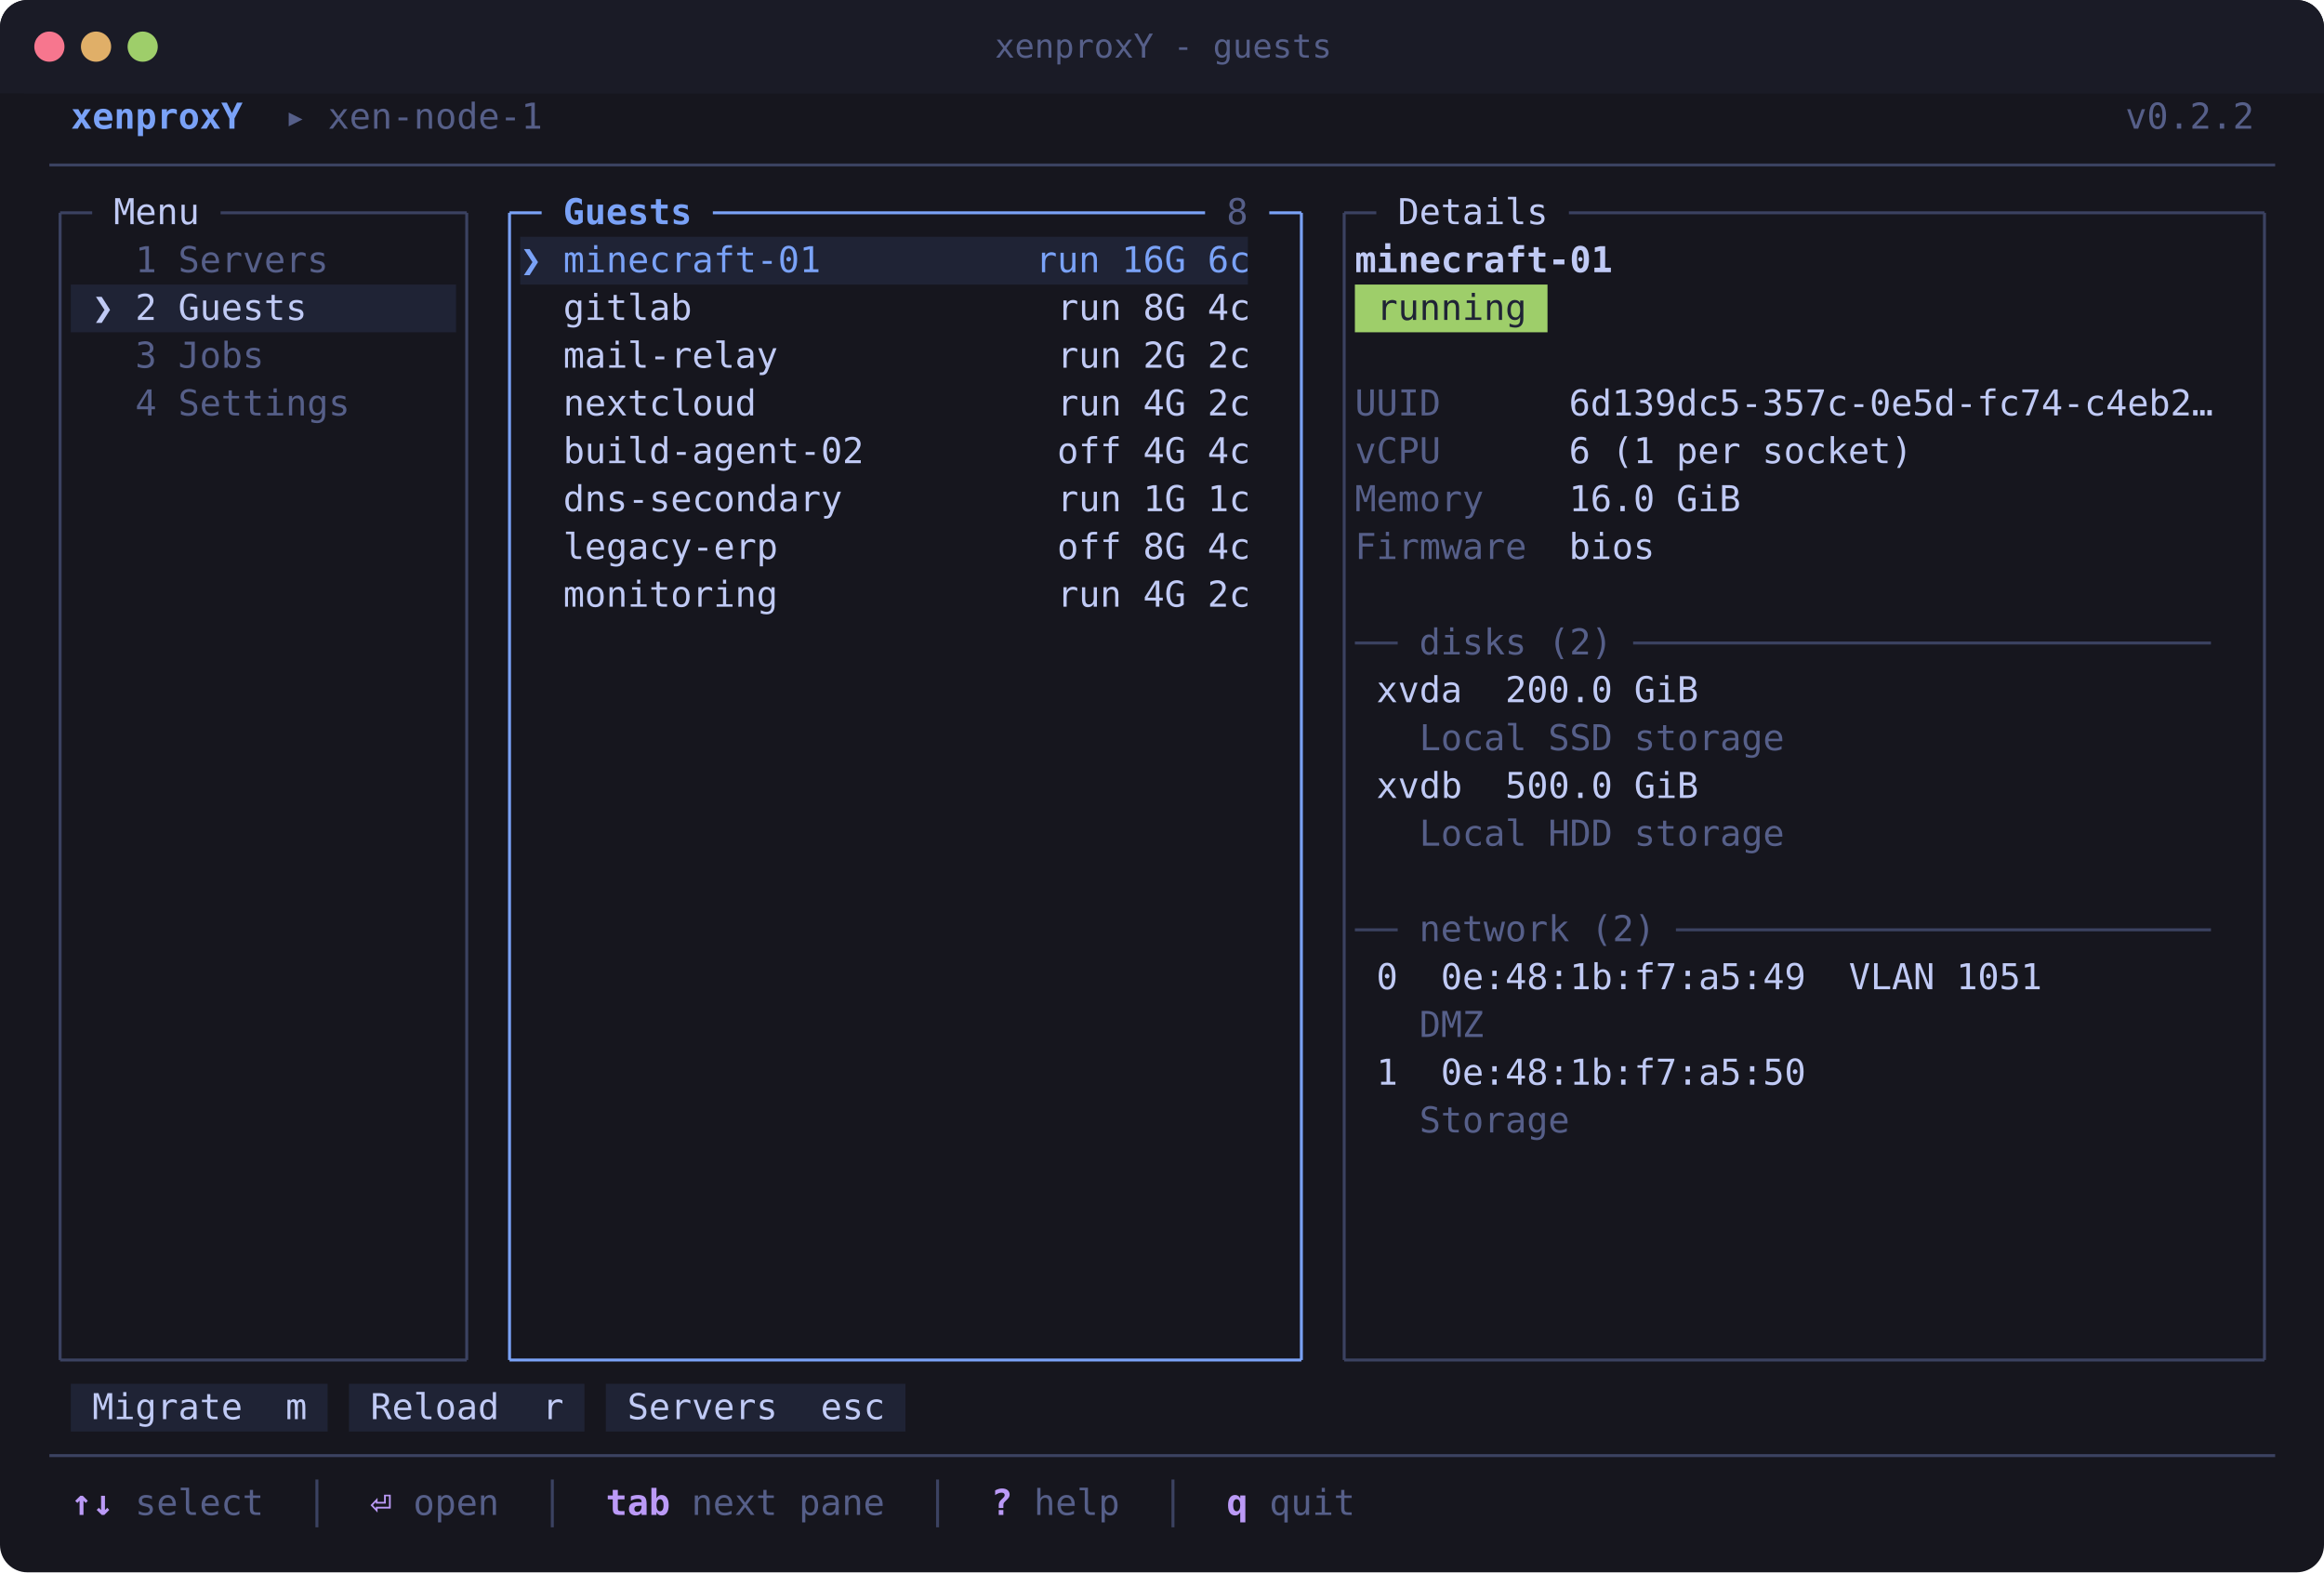
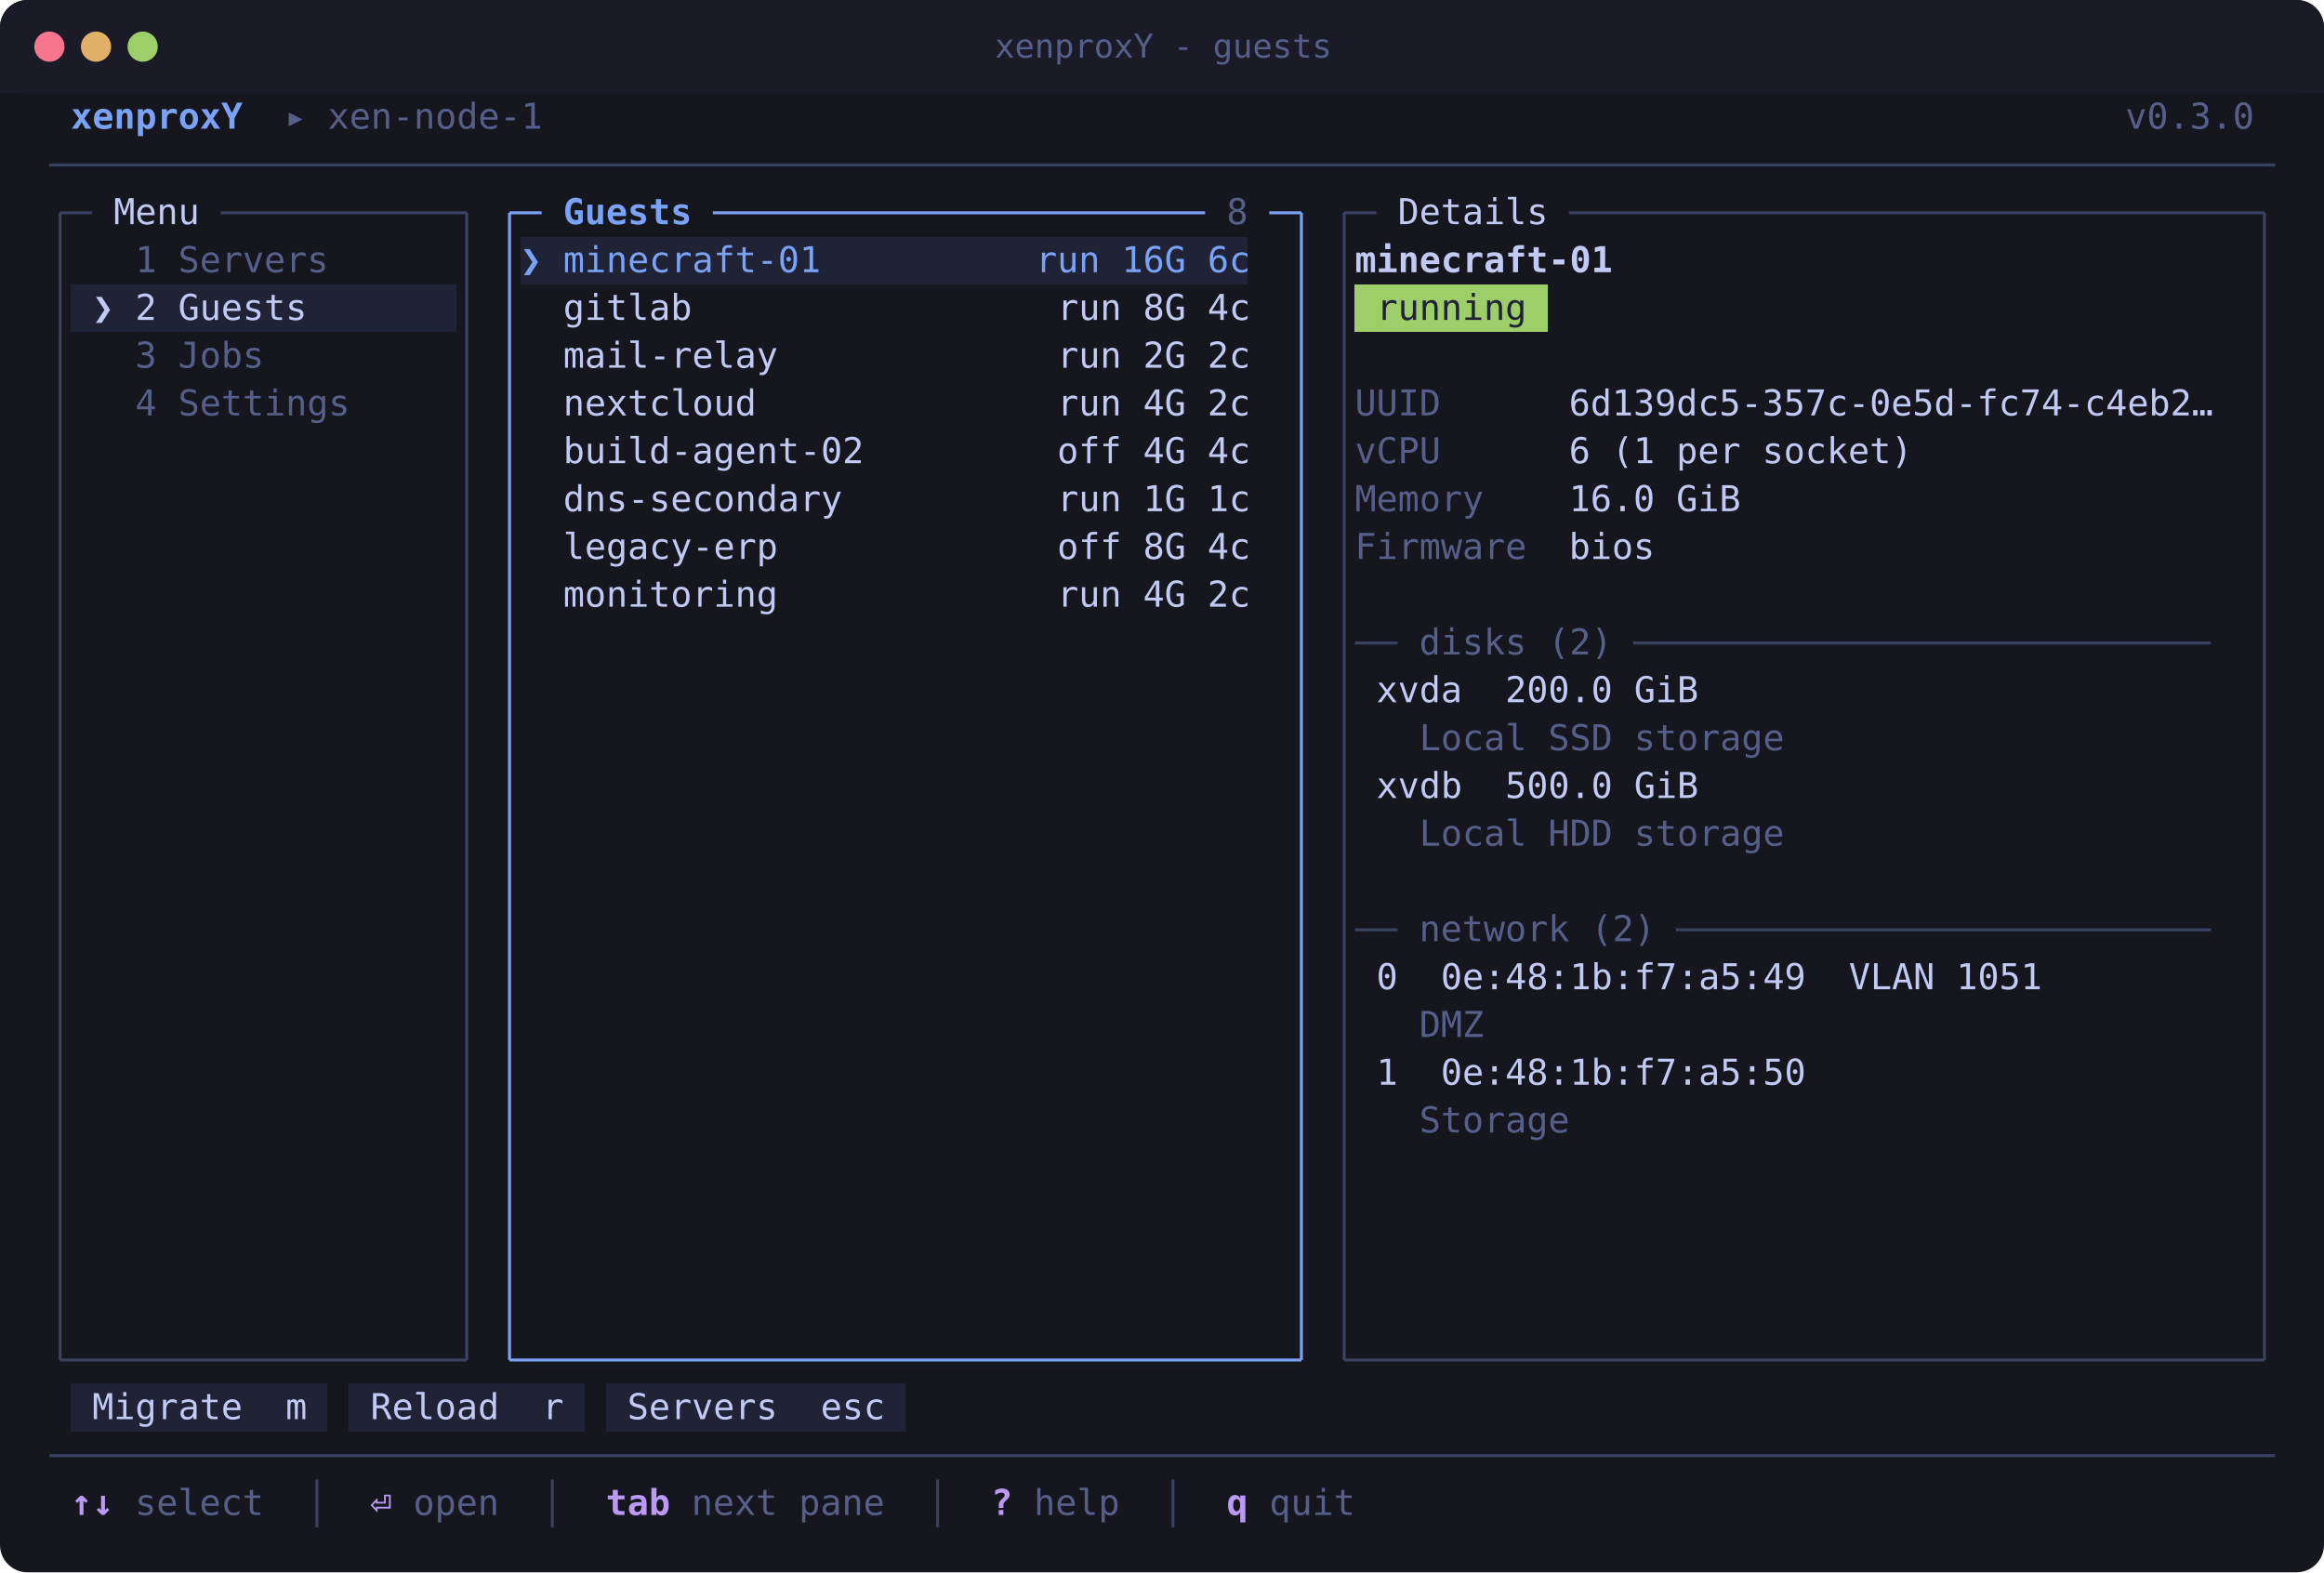
<svg xmlns="http://www.w3.org/2000/svg" width="847" height="573" viewBox="0 0 847 573" font-family="ui-monospace,SFMono-Regular,&quot;SF Mono&quot;,Menlo,Consolas,&quot;DejaVu Sans Mono&quot;,&quot;Liberation Mono&quot;,monospace" font-size="13.0">
  <rect x="0" y="0" width="847" height="573" rx="10" fill="#16161e" />
  <rect x="0" y="0" width="847" height="34" rx="10" fill="#1a1b26" />
  <rect x="0" y="24" width="847" height="10" fill="#1a1b26" />
  <circle cx="18" cy="17" r="5.5" fill="#f7768e" />
  <circle cx="35" cy="17" r="5.5" fill="#e0af68" />
  <circle cx="52" cy="17" r="5.5" fill="#9ece6a" />
  <text x="424" y="21" text-anchor="middle" fill="#565f89" font-size="12.0">xenproxY - guests</text>
  <text x="18.0" y="46.9" fill="#7aa2f7" xml:space="preserve" textLength="78.00" lengthAdjust="spacing" font-weight="600"> xenproxY </text>
  <text x="96.0" y="46.9" fill="#565f89" xml:space="preserve" textLength="101.40" lengthAdjust="spacing"> ▸ xen-node-1</text>
-   <text x="774.6" y="46.9" fill="#565f89" xml:space="preserve" textLength="54.60" lengthAdjust="spacing">v0.2.2 </text>
+   <text x="774.6" y="46.9" fill="#565f89" xml:space="preserve" textLength="54.60" lengthAdjust="spacing">v0.3.0 </text>
  <text x="33.6" y="81.7" fill="#c0caf5" xml:space="preserve" textLength="46.80" lengthAdjust="spacing"> Menu </text>
  <text x="197.4" y="81.7" fill="#7aa2f7" xml:space="preserve" textLength="62.40" lengthAdjust="spacing" font-weight="600"> Guests </text>
  <text x="439.2" y="81.7" fill="#565f89" xml:space="preserve" textLength="23.40" lengthAdjust="spacing"> 8 </text>
  <text x="501.6" y="81.7" fill="#c0caf5" xml:space="preserve" textLength="70.20" lengthAdjust="spacing"> Details </text>
  <text x="25.8" y="99.2" fill="#565f89" xml:space="preserve" textLength="140.40" lengthAdjust="spacing">   1 Servers      </text>
-   <rect x="189.6" y="86.3" width="265.20" height="17.4" fill="#1f2335" />
+   <rect x="189.6" y="86.3" width="265.20" height="17.4" fill="#1f2335" shape-rendering="crispEdges" />
  <text x="189.6" y="99.2" fill="#7aa2f7" xml:space="preserve" textLength="265.20" lengthAdjust="spacing">❯ minecraft-01          run 16G 6c</text>
  <text x="493.8" y="99.2" fill="#c0caf5" xml:space="preserve" textLength="93.60" lengthAdjust="spacing" font-weight="600">minecraft-01</text>
-   <rect x="25.8" y="103.7" width="140.40" height="17.4" fill="#1f2335" />
+   <rect x="25.8" y="103.7" width="140.40" height="17.4" fill="#1f2335" shape-rendering="crispEdges" />
  <text x="25.8" y="116.6" fill="#c0caf5" xml:space="preserve" textLength="140.40" lengthAdjust="spacing"> ❯ 2 Guests       </text>
  <text x="189.6" y="116.6" fill="#c0caf5" xml:space="preserve" textLength="265.20" lengthAdjust="spacing">  gitlab                 run 8G 4c</text>
-   <rect x="493.8" y="103.7" width="70.20" height="17.4" fill="#9ece6a" />
+   <rect x="493.8" y="103.7" width="70.20" height="17.4" fill="#9ece6a" shape-rendering="crispEdges" />
  <text x="493.8" y="116.6" fill="#1f2335" xml:space="preserve" textLength="70.20" lengthAdjust="spacing"> running </text>
  <text x="25.8" y="134.0" fill="#565f89" xml:space="preserve" textLength="140.40" lengthAdjust="spacing">   3 Jobs         </text>
  <text x="189.6" y="134.0" fill="#c0caf5" xml:space="preserve" textLength="265.20" lengthAdjust="spacing">  mail-relay             run 2G 2c</text>
  <text x="25.8" y="151.4" fill="#565f89" xml:space="preserve" textLength="140.40" lengthAdjust="spacing">   4 Settings     </text>
  <text x="189.6" y="151.4" fill="#c0caf5" xml:space="preserve" textLength="265.20" lengthAdjust="spacing">  nextcloud              run 4G 2c</text>
  <text x="493.8" y="151.4" fill="#565f89" xml:space="preserve" textLength="78.00" lengthAdjust="spacing">UUID      </text>
  <text x="571.8" y="151.4" fill="#c0caf5" xml:space="preserve" textLength="234.00" lengthAdjust="spacing">6d139dc5-357c-0e5d-fc74-c4eb2…</text>
  <text x="189.6" y="168.8" fill="#c0caf5" xml:space="preserve" textLength="265.20" lengthAdjust="spacing">  build-agent-02         off 4G 4c</text>
  <text x="493.8" y="168.8" fill="#565f89" xml:space="preserve" textLength="78.00" lengthAdjust="spacing">vCPU      </text>
  <text x="571.8" y="168.8" fill="#c0caf5" xml:space="preserve" textLength="249.60" lengthAdjust="spacing">6 (1 per socket)                </text>
  <text x="189.6" y="186.3" fill="#c0caf5" xml:space="preserve" textLength="265.20" lengthAdjust="spacing">  dns-secondary          run 1G 1c</text>
  <text x="493.8" y="186.3" fill="#565f89" xml:space="preserve" textLength="78.00" lengthAdjust="spacing">Memory    </text>
  <text x="571.8" y="186.3" fill="#c0caf5" xml:space="preserve" textLength="249.60" lengthAdjust="spacing">16.0 GiB                        </text>
  <text x="189.6" y="203.7" fill="#c0caf5" xml:space="preserve" textLength="265.20" lengthAdjust="spacing">  legacy-erp             off 8G 4c</text>
  <text x="493.8" y="203.7" fill="#565f89" xml:space="preserve" textLength="78.00" lengthAdjust="spacing">Firmware  </text>
  <text x="571.8" y="203.7" fill="#c0caf5" xml:space="preserve" textLength="249.60" lengthAdjust="spacing">bios                            </text>
  <text x="189.6" y="221.1" fill="#c0caf5" xml:space="preserve" textLength="265.20" lengthAdjust="spacing">  monitoring             run 4G 2c</text>
  <text x="509.4" y="238.5" fill="#565f89" xml:space="preserve" textLength="85.80" lengthAdjust="spacing"> disks (2) </text>
  <text x="493.8" y="255.9" fill="#c0caf5" xml:space="preserve" textLength="124.80" lengthAdjust="spacing"> xvda  200.0 GiB</text>
  <text x="493.8" y="273.4" fill="#565f89" xml:space="preserve" textLength="156.00" lengthAdjust="spacing">   Local SSD storage</text>
  <text x="493.8" y="290.8" fill="#c0caf5" xml:space="preserve" textLength="124.80" lengthAdjust="spacing"> xvdb  500.0 GiB</text>
  <text x="493.8" y="308.2" fill="#565f89" xml:space="preserve" textLength="156.00" lengthAdjust="spacing">   Local HDD storage</text>
  <text x="509.4" y="343.0" fill="#565f89" xml:space="preserve" textLength="101.40" lengthAdjust="spacing"> network (2) </text>
  <text x="493.8" y="360.5" fill="#c0caf5" xml:space="preserve" textLength="249.60" lengthAdjust="spacing"> 0  0e:48:1b:f7:a5:49  VLAN 1051</text>
  <text x="493.8" y="377.9" fill="#565f89" xml:space="preserve" textLength="46.80" lengthAdjust="spacing">   DMZ</text>
  <text x="493.8" y="395.3" fill="#c0caf5" xml:space="preserve" textLength="163.80" lengthAdjust="spacing"> 1  0e:48:1b:f7:a5:50</text>
  <text x="493.8" y="412.7" fill="#565f89" xml:space="preserve" textLength="78.00" lengthAdjust="spacing">   Storage</text>
-   <rect x="25.8" y="504.3" width="93.60" height="17.4" fill="#1f2335" />
+   <rect x="25.8" y="504.3" width="93.60" height="17.4" fill="#1f2335" shape-rendering="crispEdges" />
  <text x="25.8" y="517.2" fill="#c0caf5" xml:space="preserve" textLength="93.60" lengthAdjust="spacing"> Migrate  m </text>
-   <rect x="127.2" y="504.3" width="85.80" height="17.4" fill="#1f2335" />
+   <rect x="127.2" y="504.3" width="85.80" height="17.4" fill="#1f2335" shape-rendering="crispEdges" />
  <text x="127.2" y="517.2" fill="#c0caf5" xml:space="preserve" textLength="85.80" lengthAdjust="spacing"> Reload  r </text>
-   <rect x="220.8" y="504.3" width="109.20" height="17.4" fill="#1f2335" />
+   <rect x="220.8" y="504.3" width="109.20" height="17.4" fill="#1f2335" shape-rendering="crispEdges" />
  <text x="220.8" y="517.2" fill="#c0caf5" xml:space="preserve" textLength="109.20" lengthAdjust="spacing"> Servers  esc </text>
  <text x="25.8" y="552.1" fill="#bb9af7" xml:space="preserve" textLength="15.60" lengthAdjust="spacing" font-weight="600">↑↓</text>
  <text x="49.2" y="552.1" fill="#565f89" xml:space="preserve" textLength="46.80" lengthAdjust="spacing">select</text>
  <text x="135.0" y="552.1" fill="#bb9af7" xml:space="preserve" textLength="7.80" lengthAdjust="spacing" font-weight="600">⏎</text>
  <text x="150.6" y="552.1" fill="#565f89" xml:space="preserve" textLength="31.20" lengthAdjust="spacing">open</text>
  <text x="220.8" y="552.1" fill="#bb9af7" xml:space="preserve" textLength="23.40" lengthAdjust="spacing" font-weight="600">tab</text>
  <text x="252.0" y="552.1" fill="#565f89" xml:space="preserve" textLength="70.20" lengthAdjust="spacing">next pane</text>
  <text x="361.2" y="552.1" fill="#bb9af7" xml:space="preserve" textLength="7.80" lengthAdjust="spacing" font-weight="600">?</text>
  <text x="376.8" y="552.1" fill="#565f89" xml:space="preserve" textLength="31.20" lengthAdjust="spacing">help</text>
  <text x="447.0" y="552.1" fill="#bb9af7" xml:space="preserve" textLength="7.80" lengthAdjust="spacing" font-weight="600">q</text>
  <text x="462.6" y="552.1" fill="#565f89" xml:space="preserve" textLength="31.20" lengthAdjust="spacing">quit</text>
  <path d="M18.00,60.13L21.90,60.13M21.90,60.13L25.80,60.13M25.80,60.13L29.70,60.13M29.70,60.13L33.60,60.13M33.60,60.13L37.50,60.13M37.50,60.13L41.40,60.13M41.40,60.13L45.30,60.13M45.30,60.13L49.20,60.13M49.20,60.13L53.10,60.13M53.10,60.13L57.00,60.13M57.00,60.13L60.90,60.13M60.90,60.13L64.80,60.13M64.80,60.13L68.70,60.13M68.70,60.13L72.60,60.13M72.60,60.13L76.50,60.13M76.50,60.13L80.40,60.13M80.40,60.13L84.30,60.13M84.30,60.13L88.20,60.13M88.20,60.13L92.10,60.13M92.10,60.13L96.00,60.13M96.00,60.13L99.90,60.13M99.90,60.13L103.80,60.13M103.80,60.13L107.70,60.13M107.70,60.13L111.60,60.13M111.60,60.13L115.50,60.13M115.50,60.13L119.40,60.13M119.40,60.13L123.30,60.13M123.30,60.13L127.20,60.13M127.20,60.13L131.10,60.13M131.10,60.13L135.00,60.13M135.00,60.13L138.90,60.13M138.90,60.13L142.80,60.13M142.80,60.13L146.70,60.13M146.70,60.13L150.60,60.13M150.60,60.13L154.50,60.13M154.50,60.13L158.40,60.13M158.40,60.13L162.30,60.13M162.30,60.13L166.20,60.13M166.20,60.13L170.10,60.13M170.10,60.13L174.00,60.13M174.00,60.13L177.90,60.13M177.90,60.13L181.80,60.13M181.80,60.13L185.70,60.13M185.70,60.13L189.60,60.13M189.60,60.13L193.50,60.13M193.50,60.13L197.40,60.13M197.40,60.13L201.30,60.13M201.30,60.13L205.20,60.13M205.20,60.13L209.10,60.13M209.10,60.13L213.00,60.13M213.00,60.13L216.90,60.13M216.90,60.13L220.80,60.13M220.80,60.13L224.70,60.13M224.70,60.13L228.60,60.13M228.60,60.13L232.50,60.13M232.50,60.13L236.40,60.13M236.40,60.13L240.30,60.13M240.30,60.13L244.20,60.13M244.20,60.13L248.10,60.13M248.10,60.13L252.00,60.13M252.00,60.13L255.90,60.13M255.90,60.13L259.80,60.13M259.80,60.13L263.70,60.13M263.70,60.13L267.60,60.13M267.60,60.13L271.50,60.13M271.50,60.13L275.40,60.13M275.40,60.13L279.30,60.13M279.30,60.13L283.20,60.13M283.20,60.13L287.10,60.13M287.10,60.13L291.00,60.13M291.00,60.13L294.90,60.13M294.90,60.13L298.80,60.13M298.80,60.13L302.70,60.13M302.70,60.13L306.60,60.13M306.60,60.13L310.50,60.13M310.50,60.13L314.40,60.13M314.40,60.13L318.30,60.13M318.30,60.13L322.20,60.13M322.20,60.13L326.10,60.13M326.10,60.13L330.00,60.13M330.00,60.13L333.90,60.13M333.90,60.13L337.80,60.13M337.80,60.13L341.70,60.13M341.70,60.13L345.60,60.13M345.60,60.13L349.50,60.13M349.50,60.13L353.40,60.13M353.40,60.13L357.30,60.13M357.30,60.13L361.20,60.13M361.20,60.13L365.10,60.13M365.10,60.13L369.00,60.13M369.00,60.13L372.90,60.13M372.90,60.13L376.80,60.13M376.80,60.13L380.70,60.13M380.70,60.13L384.60,60.13M384.60,60.13L388.50,60.13M388.50,60.13L392.40,60.13M392.40,60.13L396.30,60.13M396.30,60.13L400.20,60.13M400.20,60.13L404.10,60.13M404.10,60.13L408.00,60.13M408.00,60.13L411.90,60.13M411.90,60.13L415.80,60.13M415.80,60.13L419.70,60.13M419.70,60.13L423.60,60.13M423.60,60.13L427.50,60.13M427.50,60.13L431.40,60.13M431.40,60.13L435.30,60.13M435.30,60.13L439.20,60.13M439.20,60.13L443.10,60.13M443.10,60.13L447.00,60.13M447.00,60.13L450.90,60.13M450.90,60.13L454.80,60.13M454.80,60.13L458.70,60.13M458.70,60.13L462.60,60.13M462.60,60.13L466.50,60.13M466.50,60.13L470.40,60.13M470.40,60.13L474.30,60.13M474.30,60.13L478.20,60.13M478.20,60.13L482.10,60.13M482.10,60.13L486.00,60.13M486.00,60.13L489.90,60.13M489.90,60.13L493.80,60.13M493.80,60.13L497.70,60.13M497.70,60.13L501.60,60.13M501.60,60.13L505.50,60.13M505.50,60.13L509.40,60.13M509.40,60.13L513.30,60.13M513.30,60.13L517.20,60.13M517.20,60.13L521.10,60.13M521.10,60.13L525.00,60.13M525.00,60.13L528.90,60.13M528.90,60.13L532.80,60.13M532.80,60.13L536.70,60.13M536.70,60.13L540.60,60.13M540.60,60.13L544.50,60.13M544.50,60.13L548.40,60.13M548.40,60.13L552.30,60.13M552.30,60.13L556.20,60.13M556.20,60.13L560.10,60.13M560.10,60.13L564.00,60.13M564.00,60.13L567.90,60.13M567.90,60.13L571.80,60.13M571.80,60.13L575.70,60.13M575.70,60.13L579.60,60.13M579.60,60.13L583.50,60.13M583.50,60.13L587.40,60.13M587.40,60.13L591.30,60.13M591.30,60.13L595.20,60.13M595.20,60.13L599.10,60.13M599.10,60.13L603.00,60.13M603.00,60.13L606.90,60.13M606.90,60.13L610.80,60.13M610.80,60.13L614.70,60.13M614.70,60.13L618.60,60.13M618.60,60.13L622.50,60.13M622.50,60.13L626.40,60.13M626.40,60.13L630.30,60.13M630.30,60.13L634.20,60.13M634.20,60.13L638.10,60.13M638.10,60.13L642.00,60.13M642.00,60.13L645.90,60.13M645.90,60.13L649.80,60.13M649.80,60.13L653.70,60.13M653.70,60.13L657.60,60.13M657.60,60.13L661.50,60.13M661.50,60.13L665.40,60.13M665.40,60.13L669.30,60.13M669.30,60.13L673.20,60.13M673.20,60.13L677.10,60.13M677.10,60.13L681.00,60.13M681.00,60.13L684.90,60.13M684.90,60.13L688.80,60.13M688.80,60.13L692.70,60.13M692.70,60.13L696.60,60.13M696.60,60.13L700.50,60.13M700.50,60.13L704.40,60.13M704.40,60.13L708.30,60.13M708.30,60.13L712.20,60.13M712.20,60.13L716.10,60.13M716.10,60.13L720.00,60.13M720.00,60.13L723.90,60.13M723.90,60.13L727.80,60.13M727.80,60.13L731.70,60.13M731.70,60.13L735.60,60.13M735.60,60.13L739.50,60.13M739.50,60.13L743.40,60.13M743.40,60.13L747.30,60.13M747.30,60.13L751.20,60.13M751.20,60.13L755.10,60.13M755.10,60.13L759.00,60.13M759.00,60.13L762.90,60.13M762.90,60.13L766.80,60.13M766.80,60.13L770.70,60.13M770.70,60.13L774.60,60.13M774.60,60.13L778.50,60.13M778.50,60.13L782.40,60.13M782.40,60.13L786.30,60.13M786.30,60.13L790.20,60.13M790.20,60.13L794.10,60.13M794.10,60.13L798.00,60.13M798.00,60.13L801.90,60.13M801.90,60.13L805.80,60.13M805.80,60.13L809.70,60.13M809.70,60.13L813.60,60.13M813.60,60.13L817.50,60.13M817.50,60.13L821.40,60.13M821.40,60.13L825.30,60.13M825.30,60.13L829.20,60.13M21.90,77.55L25.80,77.55M21.90,77.55L21.90,86.26M25.80,77.55L29.70,77.55M29.70,77.55L33.60,77.55M80.40,77.55L84.30,77.55M84.30,77.55L88.20,77.55M88.20,77.55L92.10,77.55M92.10,77.55L96.00,77.55M96.00,77.55L99.90,77.55M99.90,77.55L103.80,77.55M103.80,77.55L107.70,77.55M107.70,77.55L111.60,77.55M111.60,77.55L115.50,77.55M115.50,77.55L119.40,77.55M119.40,77.55L123.30,77.55M123.30,77.55L127.20,77.55M127.20,77.55L131.10,77.55M131.10,77.55L135.00,77.55M135.00,77.55L138.90,77.55M138.90,77.55L142.80,77.55M142.80,77.55L146.70,77.55M146.70,77.55L150.60,77.55M150.60,77.55L154.50,77.55M154.50,77.55L158.40,77.55M158.40,77.55L162.30,77.55M162.30,77.55L166.20,77.55M166.20,77.55L170.10,77.55M170.10,77.55L170.10,86.26M489.90,77.55L493.80,77.55M489.90,77.55L489.90,86.26M493.80,77.55L497.70,77.55M497.70,77.55L501.60,77.55M571.80,77.55L575.70,77.55M575.70,77.55L579.60,77.55M579.60,77.55L583.50,77.55M583.50,77.55L587.40,77.55M587.40,77.55L591.30,77.55M591.30,77.55L595.20,77.55M595.20,77.55L599.10,77.55M599.10,77.55L603.00,77.55M603.00,77.55L606.90,77.55M606.90,77.55L610.80,77.55M610.80,77.55L614.70,77.55M614.70,77.55L618.60,77.55M618.60,77.55L622.50,77.55M622.50,77.55L626.40,77.55M626.40,77.55L630.30,77.55M630.30,77.55L634.20,77.55M634.20,77.55L638.10,77.55M638.10,77.55L642.00,77.55M642.00,77.55L645.90,77.55M645.90,77.55L649.80,77.55M649.80,77.55L653.70,77.55M653.70,77.55L657.60,77.55M657.60,77.55L661.50,77.55M661.50,77.55L665.40,77.55M665.40,77.55L669.30,77.55M669.30,77.55L673.20,77.55M673.20,77.55L677.10,77.55M677.10,77.55L681.00,77.55M681.00,77.55L684.90,77.55M684.90,77.55L688.80,77.55M688.80,77.55L692.70,77.55M692.70,77.55L696.60,77.55M696.60,77.55L700.50,77.55M700.50,77.55L704.40,77.55M704.40,77.55L708.30,77.55M708.30,77.55L712.20,77.55M712.20,77.55L716.10,77.55M716.10,77.55L720.00,77.55M720.00,77.55L723.90,77.55M723.90,77.55L727.80,77.55M727.80,77.55L731.70,77.55M731.70,77.55L735.60,77.55M735.60,77.55L739.50,77.55M739.50,77.55L743.40,77.55M743.40,77.55L747.30,77.55M747.30,77.55L751.20,77.55M751.20,77.55L755.10,77.55M755.10,77.55L759.00,77.55M759.00,77.55L762.90,77.55M762.90,77.55L766.80,77.55M766.80,77.55L770.70,77.55M770.70,77.55L774.60,77.55M774.60,77.55L778.50,77.55M778.50,77.55L782.40,77.55M782.40,77.55L786.30,77.55M786.30,77.55L790.20,77.55M790.20,77.55L794.10,77.55M794.10,77.55L798.00,77.55M798.00,77.55L801.90,77.55M801.90,77.55L805.80,77.55M805.80,77.55L809.70,77.55M809.70,77.55L813.60,77.55M813.60,77.55L817.50,77.55M817.50,77.55L821.40,77.55M821.40,77.55L825.30,77.55M825.30,77.55L825.30,86.26M21.90,86.26L21.90,94.97M21.90,94.97L21.90,103.68M170.10,86.26L170.10,94.97M170.10,94.97L170.10,103.68M489.90,86.26L489.90,94.97M489.90,94.97L489.90,103.68M825.30,86.26L825.30,94.97M825.30,94.97L825.30,103.68M21.90,103.68L21.90,112.39M21.90,112.39L21.90,121.10M170.10,103.68L170.10,112.39M170.10,112.39L170.10,121.10M489.90,103.68L489.90,112.39M489.90,112.39L489.90,121.10M825.30,103.68L825.30,112.39M825.30,112.39L825.30,121.10M21.90,121.10L21.90,129.81M21.90,129.81L21.90,138.52M170.10,121.10L170.10,129.81M170.10,129.81L170.10,138.52M489.90,121.10L489.90,129.81M489.90,129.81L489.90,138.52M825.30,121.10L825.30,129.81M825.30,129.81L825.30,138.52M21.90,138.52L21.90,147.23M21.90,147.23L21.90,155.94M170.10,138.52L170.10,147.23M170.10,147.23L170.10,155.94M489.90,138.52L489.90,147.23M489.90,147.23L489.90,155.94M825.30,138.52L825.30,147.23M825.30,147.23L825.30,155.94M21.90,155.94L21.90,164.65M21.90,164.65L21.90,173.36M170.10,155.94L170.10,164.65M170.10,164.65L170.10,173.36M489.90,155.94L489.90,164.65M489.90,164.65L489.90,173.36M825.30,155.94L825.30,164.65M825.30,164.65L825.30,173.36M21.90,173.36L21.90,182.07M21.90,182.07L21.90,190.78M170.10,173.36L170.10,182.07M170.10,182.07L170.10,190.78M489.90,173.36L489.90,182.07M489.90,182.07L489.90,190.78M825.30,173.36L825.30,182.07M825.30,182.07L825.30,190.78M21.90,190.78L21.90,199.49M21.90,199.49L21.90,208.20M170.10,190.78L170.10,199.49M170.10,199.49L170.10,208.20M489.90,190.78L489.90,199.49M489.90,199.49L489.90,208.20M825.30,190.78L825.30,199.49M825.30,199.49L825.30,208.20M21.90,208.20L21.90,216.91M21.90,216.91L21.90,225.62M170.10,208.20L170.10,216.91M170.10,216.91L170.10,225.62M489.90,208.20L489.90,216.91M489.90,216.91L489.90,225.62M825.30,208.20L825.30,216.91M825.30,216.91L825.30,225.62M21.90,225.62L21.90,234.33M21.90,234.33L21.90,243.04M170.10,225.62L170.10,234.33M170.10,234.33L170.10,243.04M489.90,225.62L489.90,234.33M489.90,234.33L489.90,243.04M493.80,234.33L497.70,234.33M497.70,234.33L501.60,234.33M501.60,234.33L505.50,234.33M505.50,234.33L509.40,234.33M595.20,234.33L599.10,234.33M599.10,234.33L603.00,234.33M603.00,234.33L606.90,234.33M606.90,234.33L610.80,234.33M610.80,234.33L614.70,234.33M614.70,234.33L618.60,234.33M618.60,234.33L622.50,234.33M622.50,234.33L626.40,234.33M626.40,234.33L630.30,234.33M630.30,234.33L634.20,234.33M634.20,234.33L638.10,234.33M638.10,234.33L642.00,234.33M642.00,234.33L645.90,234.33M645.90,234.33L649.80,234.33M649.80,234.33L653.70,234.33M653.70,234.33L657.60,234.33M657.60,234.33L661.50,234.33M661.50,234.33L665.40,234.33M665.40,234.33L669.30,234.33M669.30,234.33L673.20,234.33M673.20,234.33L677.10,234.33M677.10,234.33L681.00,234.33M681.00,234.33L684.90,234.33M684.90,234.33L688.80,234.33M688.80,234.33L692.70,234.33M692.70,234.33L696.60,234.33M696.60,234.33L700.50,234.33M700.50,234.33L704.40,234.33M704.40,234.33L708.30,234.33M708.30,234.33L712.20,234.33M712.20,234.33L716.10,234.33M716.10,234.33L720.00,234.33M720.00,234.33L723.90,234.33M723.90,234.33L727.80,234.33M727.80,234.33L731.70,234.33M731.70,234.33L735.60,234.33M735.60,234.33L739.50,234.33M739.50,234.33L743.40,234.33M743.40,234.33L747.30,234.33M747.30,234.33L751.20,234.33M751.20,234.33L755.10,234.33M755.10,234.33L759.00,234.33M759.00,234.33L762.90,234.33M762.90,234.33L766.80,234.33M766.80,234.33L770.70,234.33M770.70,234.33L774.60,234.33M774.60,234.33L778.50,234.33M778.50,234.33L782.40,234.33M782.40,234.33L786.30,234.33M786.30,234.33L790.20,234.33M790.20,234.33L794.10,234.33M794.10,234.33L798.00,234.33M798.00,234.33L801.90,234.33M801.90,234.33L805.80,234.33M825.30,225.62L825.30,234.33M825.30,234.33L825.30,243.04M21.90,243.04L21.90,251.75M21.90,251.75L21.90,260.46M170.10,243.04L170.10,251.75M170.10,251.75L170.10,260.46M489.90,243.04L489.90,251.75M489.90,251.75L489.90,260.46M825.30,243.04L825.30,251.75M825.30,251.75L825.30,260.46M21.90,260.46L21.90,269.17M21.90,269.17L21.90,277.88M170.10,260.46L170.10,269.17M170.10,269.17L170.10,277.88M489.90,260.46L489.90,269.17M489.90,269.17L489.90,277.88M825.30,260.46L825.30,269.17M825.30,269.17L825.30,277.88M21.90,277.88L21.90,286.59M21.90,286.59L21.90,295.30M170.10,277.88L170.10,286.59M170.10,286.59L170.10,295.30M489.90,277.88L489.90,286.59M489.90,286.59L489.90,295.30M825.30,277.88L825.30,286.59M825.30,286.59L825.30,295.30M21.90,295.30L21.90,304.01M21.90,304.01L21.90,312.72M170.10,295.30L170.10,304.01M170.10,304.01L170.10,312.72M489.90,295.30L489.90,304.01M489.90,304.01L489.90,312.72M825.30,295.30L825.30,304.01M825.30,304.01L825.30,312.72M21.90,312.72L21.90,321.43M21.90,321.43L21.90,330.14M170.10,312.72L170.10,321.43M170.10,321.43L170.10,330.14M489.90,312.72L489.90,321.43M489.90,321.43L489.90,330.14M825.30,312.72L825.30,321.43M825.30,321.43L825.30,330.14M21.90,330.14L21.90,338.85M21.90,338.85L21.90,347.56M170.10,330.14L170.10,338.85M170.10,338.85L170.10,347.56M489.90,330.14L489.90,338.85M489.90,338.85L489.90,347.56M493.80,338.85L497.70,338.85M497.70,338.85L501.60,338.85M501.60,338.85L505.50,338.85M505.50,338.85L509.40,338.85M610.80,338.85L614.70,338.85M614.70,338.85L618.60,338.85M618.60,338.85L622.50,338.85M622.50,338.85L626.40,338.85M626.40,338.85L630.30,338.85M630.30,338.85L634.20,338.85M634.20,338.85L638.10,338.85M638.10,338.85L642.00,338.85M642.00,338.85L645.90,338.85M645.90,338.85L649.80,338.85M649.80,338.85L653.70,338.85M653.70,338.85L657.60,338.85M657.60,338.85L661.50,338.85M661.50,338.85L665.40,338.85M665.40,338.85L669.30,338.85M669.30,338.85L673.20,338.85M673.20,338.85L677.10,338.85M677.10,338.85L681.00,338.85M681.00,338.85L684.90,338.85M684.90,338.85L688.80,338.85M688.80,338.85L692.70,338.85M692.70,338.85L696.60,338.85M696.60,338.85L700.50,338.85M700.50,338.85L704.40,338.85M704.40,338.85L708.30,338.85M708.30,338.85L712.20,338.85M712.20,338.85L716.10,338.85M716.10,338.85L720.00,338.85M720.00,338.85L723.90,338.85M723.90,338.85L727.80,338.85M727.80,338.85L731.70,338.85M731.70,338.85L735.60,338.85M735.60,338.85L739.50,338.85M739.50,338.85L743.40,338.85M743.40,338.85L747.30,338.85M747.30,338.85L751.20,338.85M751.20,338.85L755.10,338.85M755.10,338.85L759.00,338.85M759.00,338.85L762.90,338.85M762.90,338.85L766.80,338.85M766.80,338.85L770.70,338.85M770.70,338.85L774.60,338.85M774.60,338.85L778.50,338.85M778.50,338.85L782.40,338.85M782.40,338.85L786.30,338.85M786.30,338.85L790.20,338.85M790.20,338.85L794.10,338.85M794.10,338.85L798.00,338.85M798.00,338.85L801.90,338.85M801.90,338.85L805.80,338.85M825.30,330.14L825.30,338.85M825.30,338.85L825.30,347.56M21.90,347.56L21.90,356.27M21.90,356.27L21.90,364.98M170.10,347.56L170.10,356.27M170.10,356.27L170.10,364.98M489.90,347.56L489.90,356.27M489.90,356.27L489.90,364.98M825.30,347.56L825.30,356.27M825.30,356.27L825.30,364.98M21.90,364.98L21.90,373.69M21.90,373.69L21.90,382.40M170.10,364.98L170.10,373.69M170.10,373.69L170.10,382.40M489.90,364.98L489.90,373.69M489.90,373.69L489.90,382.40M825.30,364.98L825.30,373.69M825.30,373.69L825.30,382.40M21.90,382.40L21.90,391.11M21.90,391.11L21.90,399.82M170.10,382.40L170.10,391.11M170.10,391.11L170.10,399.82M489.90,382.40L489.90,391.11M489.90,391.11L489.90,399.82M825.30,382.40L825.30,391.11M825.30,391.11L825.30,399.82M21.90,399.82L21.90,408.53M21.90,408.53L21.90,417.24M170.10,399.82L170.10,408.53M170.10,408.53L170.10,417.24M489.90,399.82L489.90,408.53M489.90,408.53L489.90,417.24M825.30,399.82L825.30,408.53M825.30,408.53L825.30,417.24M21.90,417.24L21.90,425.95M21.90,425.95L21.90,434.66M170.10,417.24L170.10,425.95M170.10,425.95L170.10,434.66M489.90,417.24L489.90,425.95M489.90,425.95L489.90,434.66M825.30,417.24L825.30,425.95M825.30,425.95L825.30,434.66M21.90,434.66L21.90,443.37M21.90,443.37L21.90,452.08M170.10,434.66L170.10,443.37M170.10,443.37L170.10,452.08M489.90,434.66L489.90,443.37M489.90,443.37L489.90,452.08M825.30,434.66L825.30,443.37M825.30,443.37L825.30,452.08M21.90,452.08L21.90,460.79M21.90,460.79L21.90,469.50M170.10,452.08L170.10,460.79M170.10,460.79L170.10,469.50M489.90,452.08L489.90,460.79M489.90,460.79L489.90,469.50M825.30,452.08L825.30,460.79M825.30,460.79L825.30,469.50M21.90,469.50L21.90,478.21M21.90,478.21L21.90,486.92M170.10,469.50L170.10,478.21M170.10,478.21L170.10,486.92M489.90,469.50L489.90,478.21M489.90,478.21L489.90,486.92M825.30,469.50L825.30,478.21M825.30,478.21L825.30,486.92M21.90,495.63L25.80,495.63M21.90,486.92L21.90,495.63M25.80,495.63L29.70,495.63M29.70,495.63L33.60,495.63M33.60,495.63L37.50,495.63M37.50,495.63L41.40,495.63M41.40,495.63L45.30,495.63M45.30,495.63L49.20,495.63M49.20,495.63L53.10,495.63M53.10,495.63L57.00,495.63M57.00,495.63L60.90,495.63M60.90,495.63L64.80,495.63M64.80,495.63L68.70,495.63M68.70,495.63L72.60,495.63M72.60,495.63L76.50,495.63M76.50,495.63L80.40,495.63M80.40,495.63L84.30,495.63M84.30,495.63L88.20,495.63M88.20,495.63L92.10,495.63M92.10,495.63L96.00,495.63M96.00,495.63L99.90,495.63M99.90,495.63L103.80,495.63M103.80,495.63L107.70,495.63M107.70,495.63L111.60,495.63M111.60,495.63L115.50,495.63M115.50,495.63L119.40,495.63M119.40,495.63L123.30,495.63M123.30,495.63L127.20,495.63M127.20,495.63L131.10,495.63M131.10,495.63L135.00,495.63M135.00,495.63L138.90,495.63M138.90,495.63L142.80,495.63M142.80,495.63L146.70,495.63M146.70,495.63L150.60,495.63M150.60,495.63L154.50,495.63M154.50,495.63L158.40,495.63M158.40,495.63L162.30,495.63M162.30,495.63L166.20,495.63M166.20,495.63L170.10,495.63M170.10,486.92L170.10,495.63M489.90,495.63L493.80,495.63M489.90,486.92L489.90,495.63M493.80,495.63L497.70,495.63M497.70,495.63L501.60,495.63M501.60,495.63L505.50,495.63M505.50,495.63L509.40,495.63M509.40,495.63L513.30,495.63M513.30,495.63L517.20,495.63M517.20,495.63L521.10,495.63M521.10,495.63L525.00,495.63M525.00,495.63L528.90,495.63M528.90,495.63L532.80,495.63M532.80,495.63L536.70,495.63M536.70,495.63L540.60,495.63M540.60,495.63L544.50,495.63M544.50,495.63L548.40,495.63M548.40,495.63L552.30,495.63M552.30,495.63L556.20,495.63M556.20,495.63L560.10,495.63M560.10,495.63L564.00,495.63M564.00,495.63L567.90,495.63M567.90,495.63L571.80,495.63M571.80,495.63L575.70,495.63M575.70,495.63L579.60,495.63M579.60,495.63L583.50,495.63M583.50,495.63L587.40,495.63M587.40,495.63L591.30,495.63M591.30,495.63L595.20,495.63M595.20,495.63L599.10,495.63M599.10,495.63L603.00,495.63M603.00,495.63L606.90,495.63M606.90,495.63L610.80,495.63M610.80,495.63L614.70,495.63M614.70,495.63L618.60,495.63M618.60,495.63L622.50,495.63M622.50,495.63L626.40,495.63M626.40,495.63L630.30,495.63M630.30,495.63L634.20,495.63M634.20,495.63L638.10,495.63M638.10,495.63L642.00,495.63M642.00,495.63L645.90,495.63M645.90,495.63L649.80,495.63M649.80,495.63L653.70,495.63M653.70,495.63L657.60,495.63M657.60,495.63L661.50,495.63M661.50,495.63L665.40,495.63M665.40,495.63L669.30,495.63M669.30,495.63L673.20,495.63M673.20,495.63L677.10,495.63M677.10,495.63L681.00,495.63M681.00,495.63L684.90,495.63M684.90,495.63L688.80,495.63M688.80,495.63L692.70,495.63M692.70,495.63L696.60,495.63M696.60,495.63L700.50,495.63M700.50,495.63L704.40,495.63M704.40,495.63L708.30,495.63M708.30,495.63L712.20,495.63M712.20,495.63L716.10,495.63M716.10,495.63L720.00,495.63M720.00,495.63L723.90,495.63M723.90,495.63L727.80,495.63M727.80,495.63L731.70,495.63M731.70,495.63L735.60,495.63M735.60,495.63L739.50,495.63M739.50,495.63L743.40,495.63M743.40,495.63L747.30,495.63M747.30,495.63L751.20,495.63M751.20,495.63L755.10,495.63M755.10,495.63L759.00,495.63M759.00,495.63L762.90,495.63M762.90,495.63L766.80,495.63M766.80,495.63L770.70,495.63M770.70,495.63L774.60,495.63M774.60,495.63L778.50,495.63M778.50,495.63L782.40,495.63M782.40,495.63L786.30,495.63M786.30,495.63L790.20,495.63M790.20,495.63L794.10,495.63M794.10,495.63L798.00,495.63M798.00,495.63L801.90,495.63M801.90,495.63L805.80,495.63M805.80,495.63L809.70,495.63M809.70,495.63L813.60,495.63M813.60,495.63L817.50,495.63M817.50,495.63L821.40,495.63M821.40,495.63L825.30,495.63M825.30,486.92L825.30,495.63M18.00,530.47L21.90,530.47M21.90,530.47L25.80,530.47M25.80,530.47L29.70,530.47M29.70,530.47L33.60,530.47M33.60,530.47L37.50,530.47M37.50,530.47L41.40,530.47M41.40,530.47L45.30,530.47M45.30,530.47L49.20,530.47M49.20,530.47L53.10,530.47M53.10,530.47L57.00,530.47M57.00,530.47L60.90,530.47M60.90,530.47L64.80,530.47M64.80,530.47L68.70,530.47M68.70,530.47L72.60,530.47M72.60,530.47L76.50,530.47M76.50,530.47L80.40,530.47M80.40,530.47L84.30,530.47M84.30,530.47L88.20,530.47M88.20,530.47L92.10,530.47M92.10,530.47L96.00,530.47M96.00,530.47L99.90,530.47M99.90,530.47L103.80,530.47M103.80,530.47L107.70,530.47M107.70,530.47L111.60,530.47M111.60,530.47L115.50,530.47M115.50,530.47L119.40,530.47M119.40,530.47L123.30,530.47M123.30,530.47L127.20,530.47M127.20,530.47L131.10,530.47M131.10,530.47L135.00,530.47M135.00,530.47L138.90,530.47M138.90,530.47L142.80,530.47M142.80,530.47L146.70,530.47M146.70,530.47L150.60,530.47M150.60,530.47L154.50,530.47M154.50,530.47L158.40,530.47M158.40,530.47L162.30,530.47M162.30,530.47L166.20,530.47M166.20,530.47L170.10,530.47M170.10,530.47L174.00,530.47M174.00,530.47L177.90,530.47M177.90,530.47L181.80,530.47M181.80,530.47L185.70,530.47M185.70,530.47L189.60,530.47M189.60,530.47L193.50,530.47M193.50,530.47L197.40,530.47M197.40,530.47L201.30,530.47M201.30,530.47L205.20,530.47M205.20,530.47L209.10,530.47M209.10,530.47L213.00,530.47M213.00,530.47L216.90,530.47M216.90,530.47L220.80,530.47M220.80,530.47L224.70,530.47M224.70,530.47L228.60,530.47M228.60,530.47L232.50,530.47M232.50,530.47L236.40,530.47M236.40,530.47L240.30,530.47M240.30,530.47L244.20,530.47M244.20,530.47L248.10,530.47M248.10,530.47L252.00,530.47M252.00,530.47L255.90,530.47M255.90,530.47L259.80,530.47M259.80,530.47L263.70,530.47M263.70,530.47L267.60,530.47M267.60,530.47L271.50,530.47M271.50,530.47L275.40,530.47M275.40,530.47L279.30,530.47M279.30,530.47L283.20,530.47M283.20,530.47L287.10,530.47M287.10,530.47L291.00,530.47M291.00,530.47L294.90,530.47M294.90,530.47L298.80,530.47M298.80,530.47L302.70,530.47M302.70,530.47L306.60,530.47M306.60,530.47L310.50,530.47M310.50,530.47L314.40,530.47M314.40,530.47L318.30,530.47M318.30,530.47L322.20,530.47M322.20,530.47L326.10,530.47M326.10,530.47L330.00,530.47M330.00,530.47L333.90,530.47M333.90,530.47L337.80,530.47M337.80,530.47L341.70,530.47M341.70,530.47L345.60,530.47M345.60,530.47L349.50,530.47M349.50,530.47L353.40,530.47M353.40,530.47L357.30,530.47M357.30,530.47L361.20,530.47M361.20,530.47L365.10,530.47M365.10,530.47L369.00,530.47M369.00,530.47L372.90,530.47M372.90,530.47L376.80,530.47M376.80,530.47L380.70,530.47M380.70,530.47L384.60,530.47M384.60,530.47L388.50,530.47M388.50,530.47L392.40,530.47M392.40,530.47L396.30,530.47M396.30,530.47L400.20,530.47M400.20,530.47L404.10,530.47M404.10,530.47L408.00,530.47M408.00,530.47L411.90,530.47M411.90,530.47L415.80,530.47M415.80,530.47L419.70,530.47M419.70,530.47L423.60,530.47M423.60,530.47L427.50,530.47M427.50,530.47L431.40,530.47M431.40,530.47L435.30,530.47M435.30,530.47L439.20,530.47M439.20,530.47L443.10,530.47M443.10,530.47L447.00,530.47M447.00,530.47L450.90,530.47M450.90,530.47L454.80,530.47M454.80,530.47L458.70,530.47M458.70,530.47L462.60,530.47M462.60,530.47L466.50,530.47M466.50,530.47L470.40,530.47M470.40,530.47L474.30,530.47M474.30,530.47L478.20,530.47M478.20,530.47L482.10,530.47M482.10,530.47L486.00,530.47M486.00,530.47L489.90,530.47M489.90,530.47L493.80,530.47M493.80,530.47L497.70,530.47M497.70,530.47L501.60,530.47M501.60,530.47L505.50,530.47M505.50,530.47L509.40,530.47M509.40,530.47L513.30,530.47M513.30,530.47L517.20,530.47M517.20,530.47L521.10,530.47M521.10,530.47L525.00,530.47M525.00,530.47L528.90,530.47M528.90,530.47L532.80,530.47M532.80,530.47L536.70,530.47M536.70,530.47L540.60,530.47M540.60,530.47L544.50,530.47M544.50,530.47L548.40,530.47M548.40,530.47L552.30,530.47M552.30,530.47L556.20,530.47M556.20,530.47L560.10,530.47M560.10,530.47L564.00,530.47M564.00,530.47L567.90,530.47M567.90,530.47L571.80,530.47M571.80,530.47L575.70,530.47M575.70,530.47L579.60,530.47M579.60,530.47L583.50,530.47M583.50,530.47L587.40,530.47M587.40,530.47L591.30,530.47M591.30,530.47L595.20,530.47M595.20,530.47L599.10,530.47M599.10,530.47L603.00,530.47M603.00,530.47L606.90,530.47M606.90,530.47L610.80,530.47M610.80,530.47L614.70,530.47M614.70,530.47L618.60,530.47M618.60,530.47L622.50,530.47M622.50,530.47L626.40,530.47M626.40,530.47L630.30,530.47M630.30,530.47L634.20,530.47M634.20,530.47L638.10,530.47M638.10,530.47L642.00,530.47M642.00,530.47L645.90,530.47M645.90,530.47L649.80,530.47M649.80,530.47L653.70,530.47M653.70,530.47L657.60,530.47M657.60,530.47L661.50,530.47M661.50,530.47L665.40,530.47M665.40,530.47L669.30,530.47M669.30,530.47L673.20,530.47M673.20,530.47L677.10,530.47M677.10,530.47L681.00,530.47M681.00,530.47L684.90,530.47M684.90,530.47L688.80,530.47M688.80,530.47L692.70,530.47M692.70,530.47L696.60,530.47M696.60,530.47L700.50,530.47M700.50,530.47L704.40,530.47M704.40,530.47L708.30,530.47M708.30,530.47L712.20,530.47M712.20,530.47L716.10,530.47M716.10,530.47L720.00,530.47M720.00,530.47L723.90,530.47M723.90,530.47L727.80,530.47M727.80,530.47L731.70,530.47M731.70,530.47L735.60,530.47M735.60,530.47L739.50,530.47M739.50,530.47L743.40,530.47M743.40,530.47L747.30,530.47M747.30,530.47L751.20,530.47M751.20,530.47L755.10,530.47M755.10,530.47L759.00,530.47M759.00,530.47L762.90,530.47M762.90,530.47L766.80,530.47M766.80,530.47L770.70,530.47M770.70,530.47L774.60,530.47M774.60,530.47L778.50,530.47M778.50,530.47L782.40,530.47M782.40,530.47L786.30,530.47M786.30,530.47L790.20,530.47M790.20,530.47L794.10,530.47M794.10,530.47L798.00,530.47M798.00,530.47L801.90,530.47M801.90,530.47L805.80,530.47M805.80,530.47L809.70,530.47M809.70,530.47L813.60,530.47M813.60,530.47L817.50,530.47M817.50,530.47L821.40,530.47M821.40,530.47L825.30,530.47M825.30,530.47L829.20,530.47M115.50,539.18L115.50,547.89M115.50,547.89L115.50,556.60M201.30,539.18L201.30,547.89M201.30,547.89L201.30,556.60M341.70,539.18L341.70,547.89M341.70,547.89L341.70,556.60M427.50,539.18L427.50,547.89M427.50,547.89L427.50,556.60" stroke="#3b4261" stroke-width="1.08" fill="none" stroke-linecap="butt" />
  <path d="M185.70,77.55L189.60,77.55M185.70,77.55L185.70,86.26M189.60,77.55L193.50,77.55M193.50,77.55L197.40,77.55M259.80,77.55L263.70,77.55M263.70,77.55L267.60,77.55M267.60,77.55L271.50,77.55M271.50,77.55L275.40,77.55M275.40,77.55L279.30,77.55M279.30,77.55L283.20,77.55M283.20,77.55L287.10,77.55M287.10,77.55L291.00,77.55M291.00,77.55L294.90,77.55M294.90,77.55L298.80,77.55M298.80,77.55L302.70,77.55M302.70,77.55L306.60,77.55M306.60,77.55L310.50,77.55M310.50,77.55L314.40,77.55M314.40,77.55L318.30,77.55M318.30,77.55L322.20,77.55M322.20,77.55L326.10,77.55M326.10,77.55L330.00,77.55M330.00,77.55L333.90,77.55M333.90,77.55L337.80,77.55M337.80,77.55L341.70,77.55M341.70,77.55L345.60,77.55M345.60,77.55L349.50,77.55M349.50,77.55L353.40,77.55M353.40,77.55L357.30,77.55M357.30,77.55L361.20,77.55M361.20,77.55L365.10,77.55M365.10,77.55L369.00,77.55M369.00,77.55L372.90,77.55M372.90,77.55L376.80,77.55M376.80,77.55L380.70,77.55M380.70,77.55L384.60,77.55M384.60,77.55L388.50,77.55M388.50,77.55L392.40,77.55M392.40,77.55L396.30,77.55M396.30,77.55L400.20,77.55M400.20,77.55L404.10,77.55M404.10,77.55L408.00,77.55M408.00,77.55L411.90,77.55M411.90,77.55L415.80,77.55M415.80,77.55L419.70,77.55M419.70,77.55L423.60,77.55M423.60,77.55L427.50,77.55M427.50,77.55L431.40,77.55M431.40,77.55L435.30,77.55M435.30,77.55L439.20,77.55M462.60,77.55L466.50,77.55M466.50,77.55L470.40,77.55M470.40,77.55L474.30,77.55M474.30,77.55L474.30,86.26M185.70,86.26L185.70,94.97M185.70,94.97L185.70,103.68M474.30,86.26L474.30,94.97M474.30,94.97L474.30,103.68M185.70,103.68L185.70,112.39M185.70,112.39L185.70,121.10M474.30,103.68L474.30,112.39M474.30,112.39L474.30,121.10M185.70,121.10L185.70,129.81M185.70,129.81L185.70,138.52M474.30,121.10L474.30,129.81M474.30,129.81L474.30,138.52M185.70,138.52L185.70,147.23M185.70,147.23L185.70,155.94M474.30,138.52L474.30,147.23M474.30,147.23L474.30,155.94M185.70,155.94L185.70,164.65M185.70,164.65L185.70,173.36M474.30,155.94L474.30,164.65M474.30,164.65L474.30,173.36M185.70,173.36L185.70,182.07M185.70,182.07L185.70,190.78M474.30,173.36L474.30,182.07M474.30,182.07L474.30,190.78M185.70,190.78L185.70,199.49M185.70,199.49L185.70,208.20M474.30,190.78L474.30,199.49M474.30,199.49L474.30,208.20M185.70,208.20L185.70,216.91M185.70,216.91L185.70,225.62M474.30,208.20L474.30,216.91M474.30,216.91L474.30,225.62M185.70,225.62L185.70,234.33M185.70,234.33L185.70,243.04M474.30,225.62L474.30,234.33M474.30,234.33L474.30,243.04M185.70,243.04L185.70,251.75M185.70,251.75L185.70,260.46M474.30,243.04L474.30,251.75M474.30,251.75L474.30,260.46M185.70,260.46L185.70,269.17M185.70,269.17L185.70,277.88M474.30,260.46L474.30,269.17M474.30,269.17L474.30,277.88M185.70,277.88L185.70,286.59M185.70,286.59L185.70,295.30M474.30,277.88L474.30,286.59M474.30,286.59L474.30,295.30M185.70,295.30L185.70,304.01M185.70,304.01L185.70,312.72M474.30,295.30L474.30,304.01M474.30,304.01L474.30,312.72M185.70,312.72L185.70,321.43M185.70,321.43L185.70,330.14M474.30,312.72L474.30,321.43M474.30,321.43L474.30,330.14M185.70,330.14L185.70,338.85M185.70,338.85L185.70,347.56M474.30,330.14L474.30,338.85M474.30,338.85L474.30,347.56M185.70,347.56L185.70,356.27M185.70,356.27L185.70,364.98M474.30,347.56L474.30,356.27M474.30,356.27L474.30,364.98M185.70,364.98L185.70,373.69M185.70,373.69L185.70,382.40M474.30,364.98L474.30,373.69M474.30,373.69L474.30,382.40M185.70,382.40L185.70,391.11M185.70,391.11L185.70,399.82M474.30,382.40L474.30,391.11M474.30,391.11L474.30,399.82M185.70,399.82L185.70,408.53M185.70,408.53L185.70,417.24M474.30,399.82L474.30,408.53M474.30,408.53L474.30,417.24M185.70,417.24L185.70,425.95M185.70,425.95L185.70,434.66M474.30,417.24L474.30,425.95M474.30,425.95L474.30,434.66M185.70,434.66L185.70,443.37M185.70,443.37L185.70,452.08M474.30,434.66L474.30,443.37M474.30,443.37L474.30,452.08M185.70,452.08L185.70,460.79M185.70,460.79L185.70,469.50M474.30,452.08L474.30,460.79M474.30,460.79L474.30,469.50M185.70,469.50L185.70,478.21M185.70,478.21L185.70,486.92M474.30,469.50L474.30,478.21M474.30,478.21L474.30,486.92M185.70,495.63L189.60,495.63M185.70,486.92L185.70,495.63M189.60,495.63L193.50,495.63M193.50,495.63L197.40,495.63M197.40,495.63L201.30,495.63M201.30,495.63L205.20,495.63M205.20,495.63L209.10,495.63M209.10,495.63L213.00,495.63M213.00,495.63L216.90,495.63M216.90,495.63L220.80,495.63M220.80,495.63L224.70,495.63M224.70,495.63L228.60,495.63M228.60,495.63L232.50,495.63M232.50,495.63L236.40,495.63M236.40,495.63L240.30,495.63M240.30,495.63L244.20,495.63M244.20,495.63L248.10,495.63M248.10,495.63L252.00,495.63M252.00,495.63L255.90,495.63M255.90,495.63L259.80,495.63M259.80,495.63L263.70,495.63M263.70,495.63L267.60,495.63M267.60,495.63L271.50,495.63M271.50,495.63L275.40,495.63M275.40,495.63L279.30,495.63M279.30,495.63L283.20,495.63M283.20,495.63L287.10,495.63M287.10,495.63L291.00,495.63M291.00,495.63L294.90,495.63M294.90,495.63L298.80,495.63M298.80,495.63L302.70,495.63M302.70,495.63L306.60,495.63M306.60,495.63L310.50,495.63M310.50,495.63L314.40,495.63M314.40,495.63L318.30,495.63M318.30,495.63L322.20,495.63M322.20,495.63L326.10,495.63M326.10,495.63L330.00,495.63M330.00,495.63L333.90,495.63M333.90,495.63L337.80,495.63M337.80,495.63L341.70,495.63M341.70,495.63L345.60,495.63M345.60,495.63L349.50,495.63M349.50,495.63L353.40,495.63M353.40,495.63L357.30,495.63M357.30,495.63L361.20,495.63M361.20,495.63L365.10,495.63M365.10,495.63L369.00,495.63M369.00,495.63L372.90,495.63M372.90,495.63L376.80,495.63M376.80,495.63L380.70,495.63M380.70,495.63L384.60,495.63M384.60,495.63L388.50,495.63M388.50,495.63L392.40,495.63M392.40,495.63L396.30,495.63M396.30,495.63L400.20,495.63M400.20,495.63L404.10,495.63M404.10,495.63L408.00,495.63M408.00,495.63L411.90,495.63M411.90,495.63L415.80,495.63M415.80,495.63L419.70,495.63M419.70,495.63L423.60,495.63M423.60,495.63L427.50,495.63M427.50,495.63L431.40,495.63M431.40,495.63L435.30,495.63M435.30,495.63L439.20,495.63M439.20,495.63L443.10,495.63M443.10,495.63L447.00,495.63M447.00,495.63L450.90,495.63M450.90,495.63L454.80,495.63M454.80,495.63L458.70,495.63M458.70,495.63L462.60,495.63M462.60,495.63L466.50,495.63M466.50,495.63L470.40,495.63M470.40,495.63L474.30,495.63M474.30,486.92L474.30,495.63" stroke="#7aa2f7" stroke-width="1.08" fill="none" stroke-linecap="butt" />
</svg>
